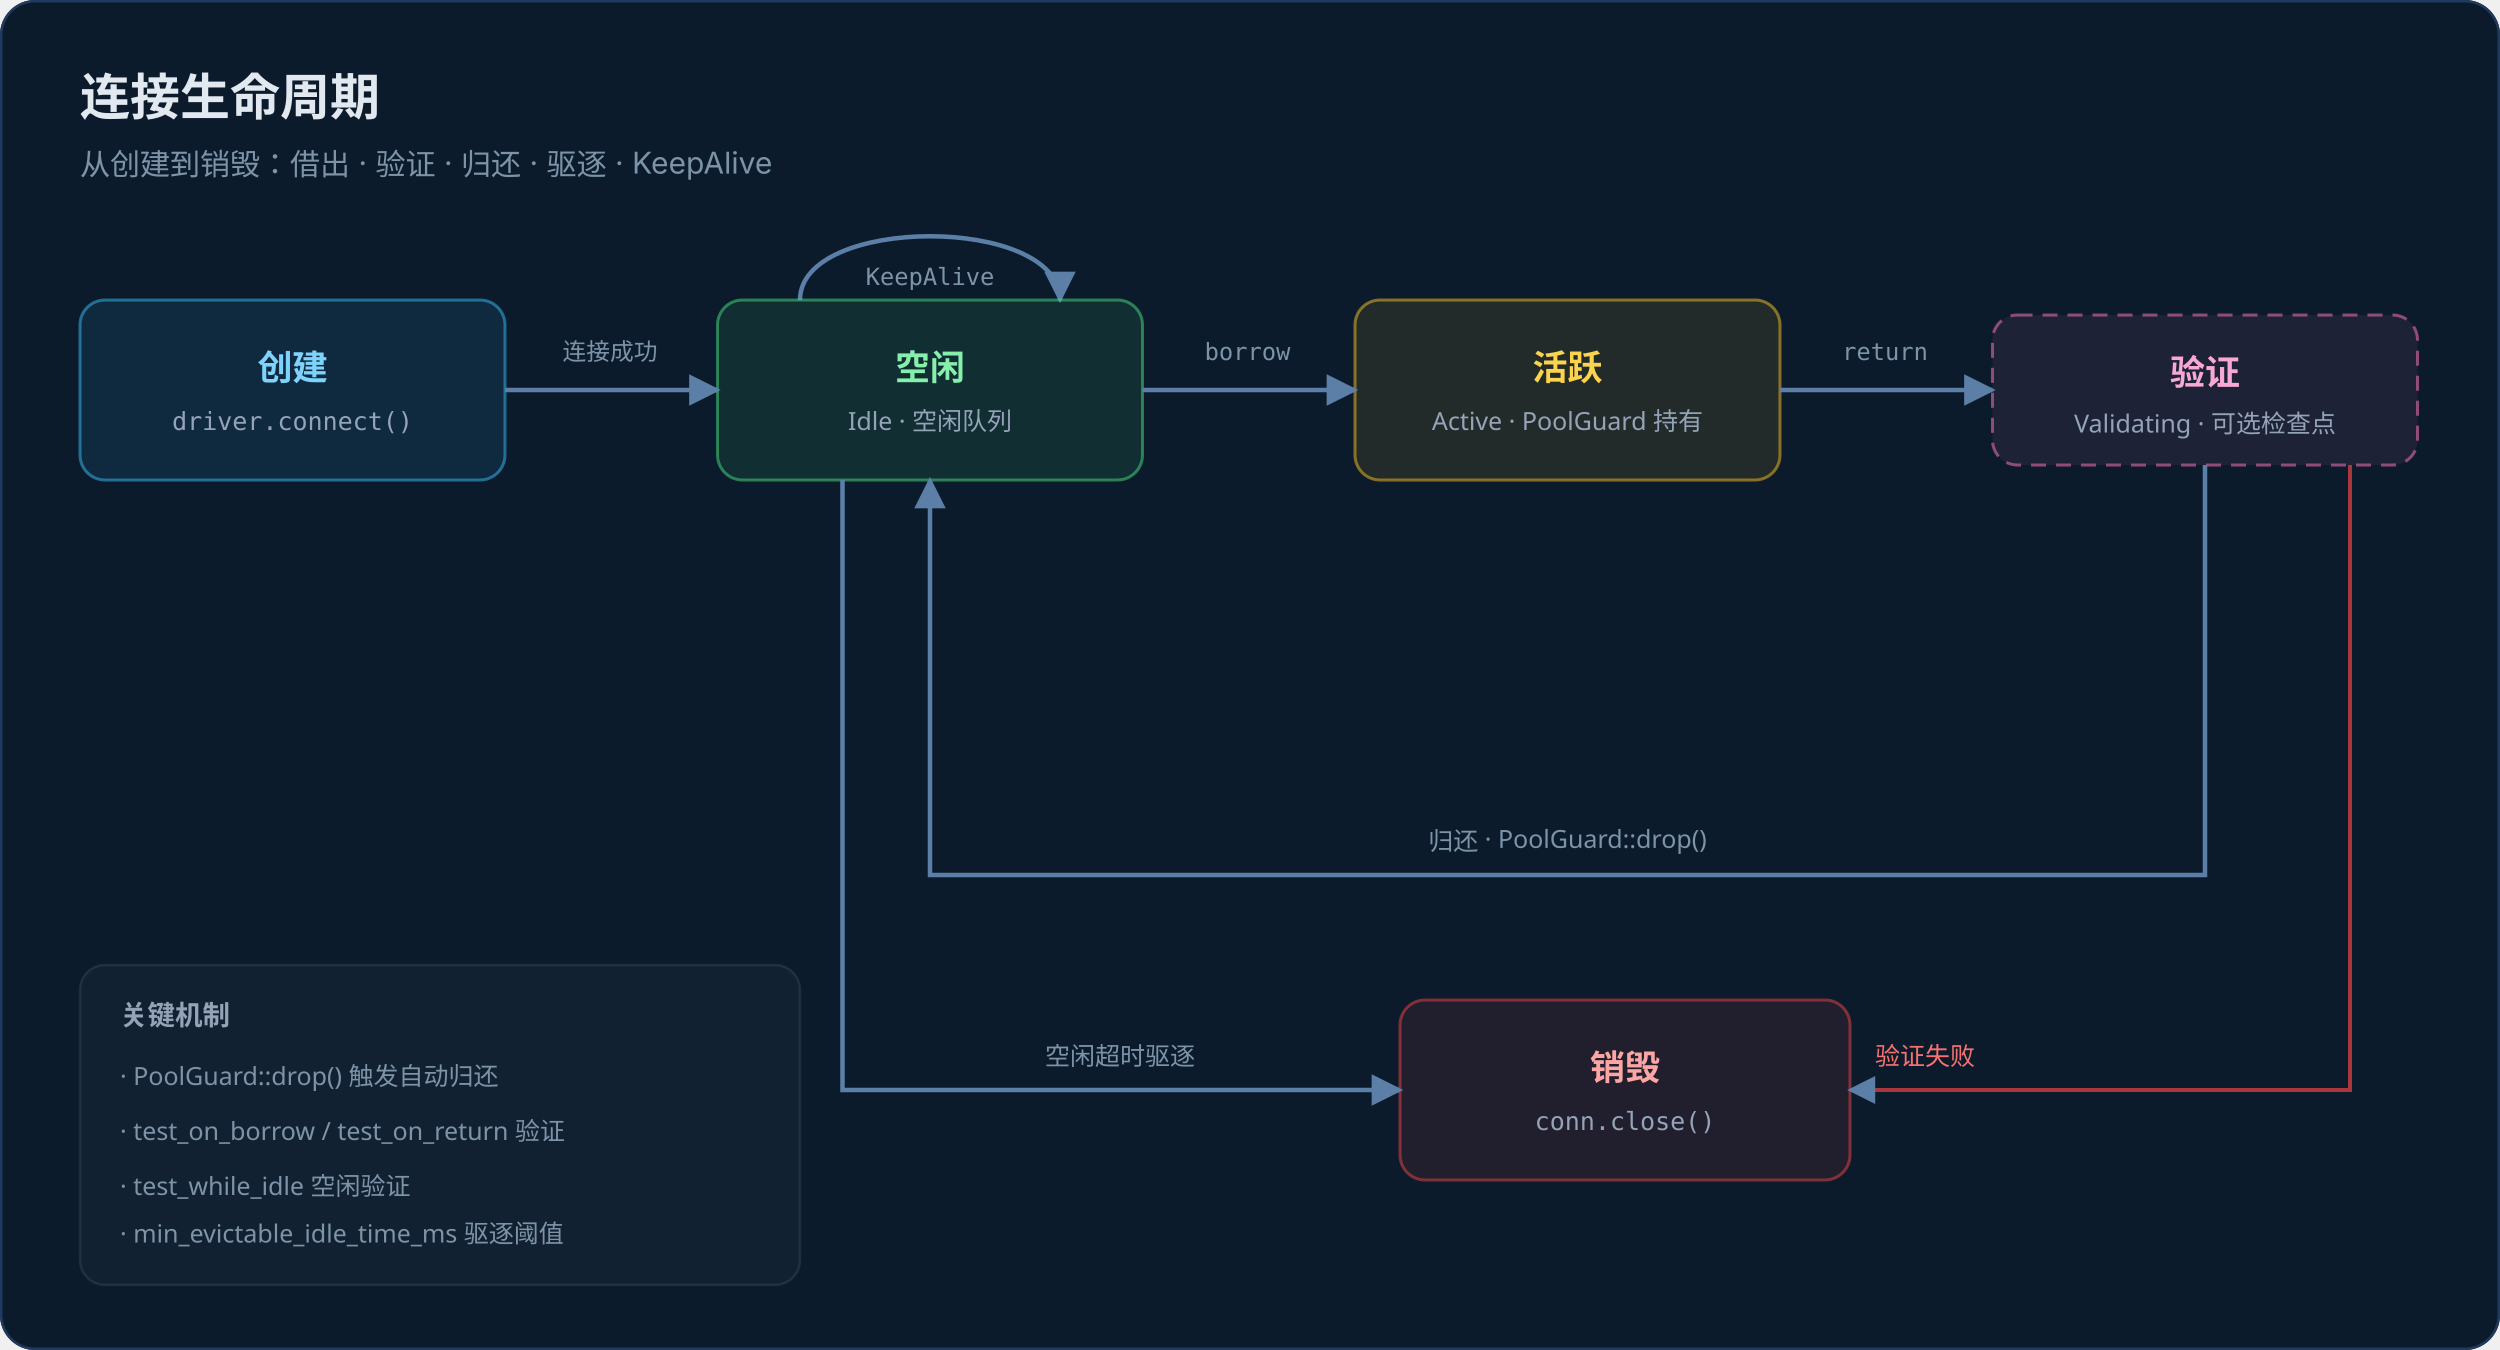
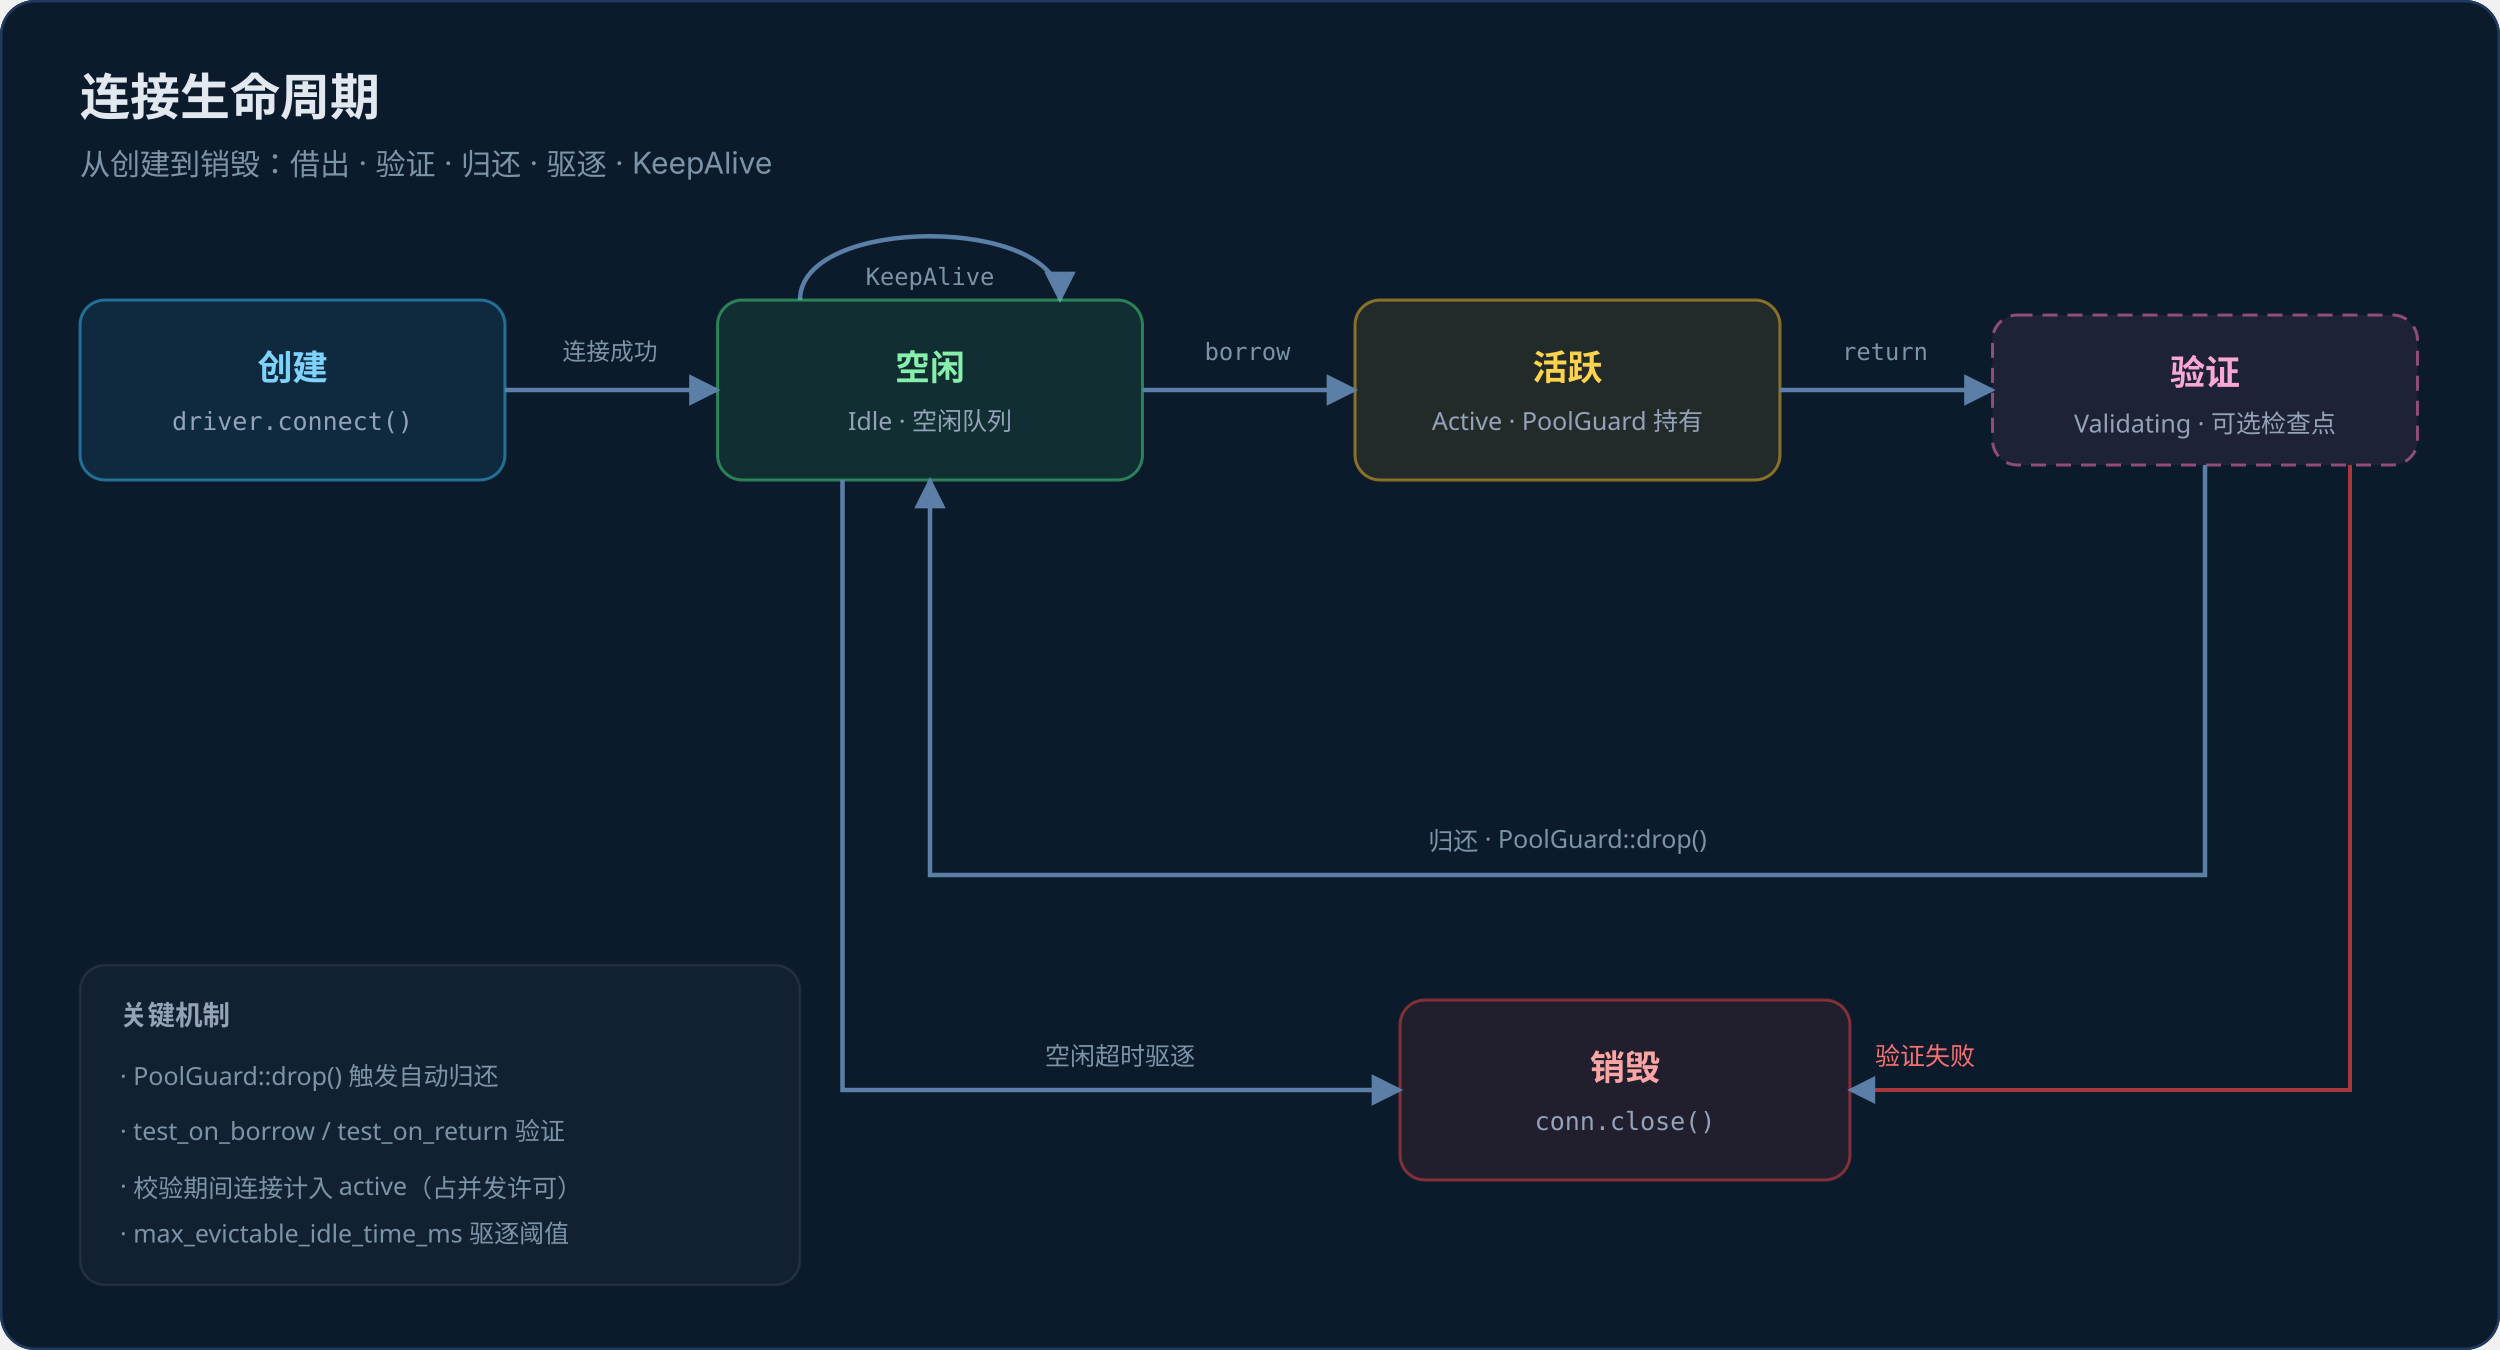
<svg xmlns="http://www.w3.org/2000/svg" viewBox="0 0 1000 540" width="1000" height="540" role="img" aria-labelledby="drLifeTitle drLifeDesc">
  <defs>
    <marker id="drLifeArrow" viewBox="0 0 10 10" refX="9" refY="5" markerWidth="7" markerHeight="7" orient="auto-start-reverse">
      <path d="M0 0 L10 5 L0 10 Z" fill="#5b7fa6" />
    </marker>
  </defs>
  <rect x="0" y="0" width="1000" height="540" rx="14" fill="#0b1b2b" />
  <rect x="0.5" y="0.5" width="999" height="539" rx="13.5" fill="none" stroke="#1e3a5f" />
  <text x="32" y="46" font-family="ui-sans-serif, -apple-system, 'PingFang SC', 'Microsoft YaHei', sans-serif" font-size="20" font-weight="700" fill="#e2e8f0">连接生命周期</text>
  <text x="32" y="70" font-family="ui-sans-serif, -apple-system, 'PingFang SC', 'Microsoft YaHei', sans-serif" font-size="12" fill="#7c93a8">从创建到销毁：借出 · 验证 · 归还 · 驱逐 · KeepAlive</text>
  <path d="M320 120 C 320 86 424 86 424 120" fill="none" stroke="#5b7fa6" stroke-width="1.8" marker-end="url(#drLifeArrow)" />
  <text x="372" y="114" text-anchor="middle" font-family="ui-monospace, monospace" font-size="9.5" fill="#7c93a8">KeepAlive</text>
  <rect x="32" y="120" width="170" height="72" rx="10" fill="#38bdf8" fill-opacity=".1" stroke="#38bdf8" stroke-opacity=".5" stroke-width="1.2" />
  <text x="117" y="152" text-anchor="middle" font-family="ui-sans-serif, 'PingFang SC', sans-serif" font-size="14" font-weight="700" fill="#7dd3fc">创建</text>
  <text x="117" y="172" text-anchor="middle" font-family="ui-monospace, monospace" font-size="10" fill="#94a3b8">driver.connect()</text>
  <rect x="287" y="120" width="170" height="72" rx="10" fill="#4ade80" fill-opacity=".1" stroke="#4ade80" stroke-opacity=".5" stroke-width="1.2" />
  <text x="372" y="152" text-anchor="middle" font-family="ui-sans-serif, 'PingFang SC', sans-serif" font-size="14" font-weight="700" fill="#86efac">空闲</text>
  <text x="372" y="172" text-anchor="middle" font-family="ui-sans-serif, 'PingFang SC', sans-serif" font-size="10" fill="#94a3b8">Idle · 空闲队列</text>
  <rect x="542" y="120" width="170" height="72" rx="10" fill="#fbbf24" fill-opacity=".1" stroke="#fbbf24" stroke-opacity=".5" stroke-width="1.2" />
  <text x="627" y="152" text-anchor="middle" font-family="ui-sans-serif, 'PingFang SC', sans-serif" font-size="14" font-weight="700" fill="#fcd34d">活跃</text>
  <text x="627" y="172" text-anchor="middle" font-family="ui-sans-serif, 'PingFang SC', sans-serif" font-size="10" fill="#94a3b8">Active · PoolGuard 持有</text>
  <rect x="797" y="126" width="170" height="60" rx="10" fill="#f472b6" fill-opacity=".08" stroke="#f472b6" stroke-opacity=".55" stroke-width="1.2" stroke-dasharray="6 4" />
  <text x="882" y="154" text-anchor="middle" font-family="ui-sans-serif, 'PingFang SC', sans-serif" font-size="14" font-weight="700" fill="#f9a8d4">验证</text>
  <text x="882" y="173" text-anchor="middle" font-family="ui-sans-serif, 'PingFang SC', sans-serif" font-size="10" fill="#94a3b8">Validating · 可选检查点</text>
  <rect x="560" y="400" width="180" height="72" rx="10" fill="#ef4444" fill-opacity=".1" stroke="#ef4444" stroke-opacity=".5" stroke-width="1.2" />
  <text x="650" y="432" text-anchor="middle" font-family="ui-sans-serif, 'PingFang SC', sans-serif" font-size="14" font-weight="700" fill="#fca5a5">销毁</text>
  <text x="650" y="452" text-anchor="middle" font-family="ui-monospace, monospace" font-size="10" fill="#94a3b8">conn.close()</text>
  <g fill="none" stroke="#5b7fa6" stroke-width="1.8" marker-end="url(#drLifeArrow)">
    <path d="M202 156 L287 156" />
    <path d="M457 156 L542 156" />
    <path d="M712 156 L797 156" />
  </g>
  <text x="244" y="144" text-anchor="middle" font-family="ui-sans-serif, 'PingFang SC', sans-serif" font-size="9.5" fill="#7c93a8">连接成功</text>
  <text x="499" y="144" text-anchor="middle" font-family="ui-monospace, monospace" font-size="9.5" fill="#7c93a8">borrow</text>
  <text x="754" y="144" text-anchor="middle" font-family="ui-monospace, monospace" font-size="9.5" fill="#7c93a8">return</text>
  <path d="M882 186 L882 350 L372 350 L372 192" fill="none" stroke="#5b7fa6" stroke-width="1.8" marker-end="url(#drLifeArrow)" />
  <text x="627" y="340" text-anchor="middle" font-family="ui-sans-serif, 'PingFang SC', sans-serif" font-size="10" fill="#7c93a8">归还 · PoolGuard::drop()</text>
  <path d="M940 186 L940 436 L740 436" fill="none" stroke="#ef4444" stroke-width="1.6" stroke-opacity=".7" marker-end="url(#drLifeArrow)" />
  <text x="790" y="426" text-anchor="end" font-family="ui-sans-serif, 'PingFang SC', sans-serif" font-size="10" fill="#f87171">验证失败</text>
  <path d="M337 192 L337 436 L560 436" fill="none" stroke="#5b7fa6" stroke-width="1.8" marker-end="url(#drLifeArrow)" />
  <text x="448" y="426" text-anchor="middle" font-family="ui-sans-serif, 'PingFang SC', sans-serif" font-size="10" fill="#7c93a8">空闲超时驱逐</text>
  <rect x="32" y="386" width="288" height="128" rx="10" fill="#ffffff" fill-opacity=".03" stroke="#ffffff" stroke-opacity=".08" />
  <text x="48" y="410" font-family="ui-sans-serif, 'PingFang SC', sans-serif" font-size="11" font-weight="700" fill="#94a3b8">关键机制</text>
  <g font-family="ui-sans-serif, 'PingFang SC', sans-serif" font-size="10" fill="#7c93a8">
    <text x="48" y="434">· PoolGuard::drop() 触发自动归还</text>
    <text x="48" y="456">· test_on_borrow / test_on_return 验证</text>
-     <text x="48" y="478">· test_while_idle 空闲验证</text>
-     <text x="48" y="497">· min_evictable_idle_time_ms 驱逐阈值</text>
+     <text x="48" y="478">· 校验期间连接计入 active（占并发许可）</text>
+     <text x="48" y="497">· max_evictable_idle_time_ms 驱逐阈值</text>
  </g>
</svg>
